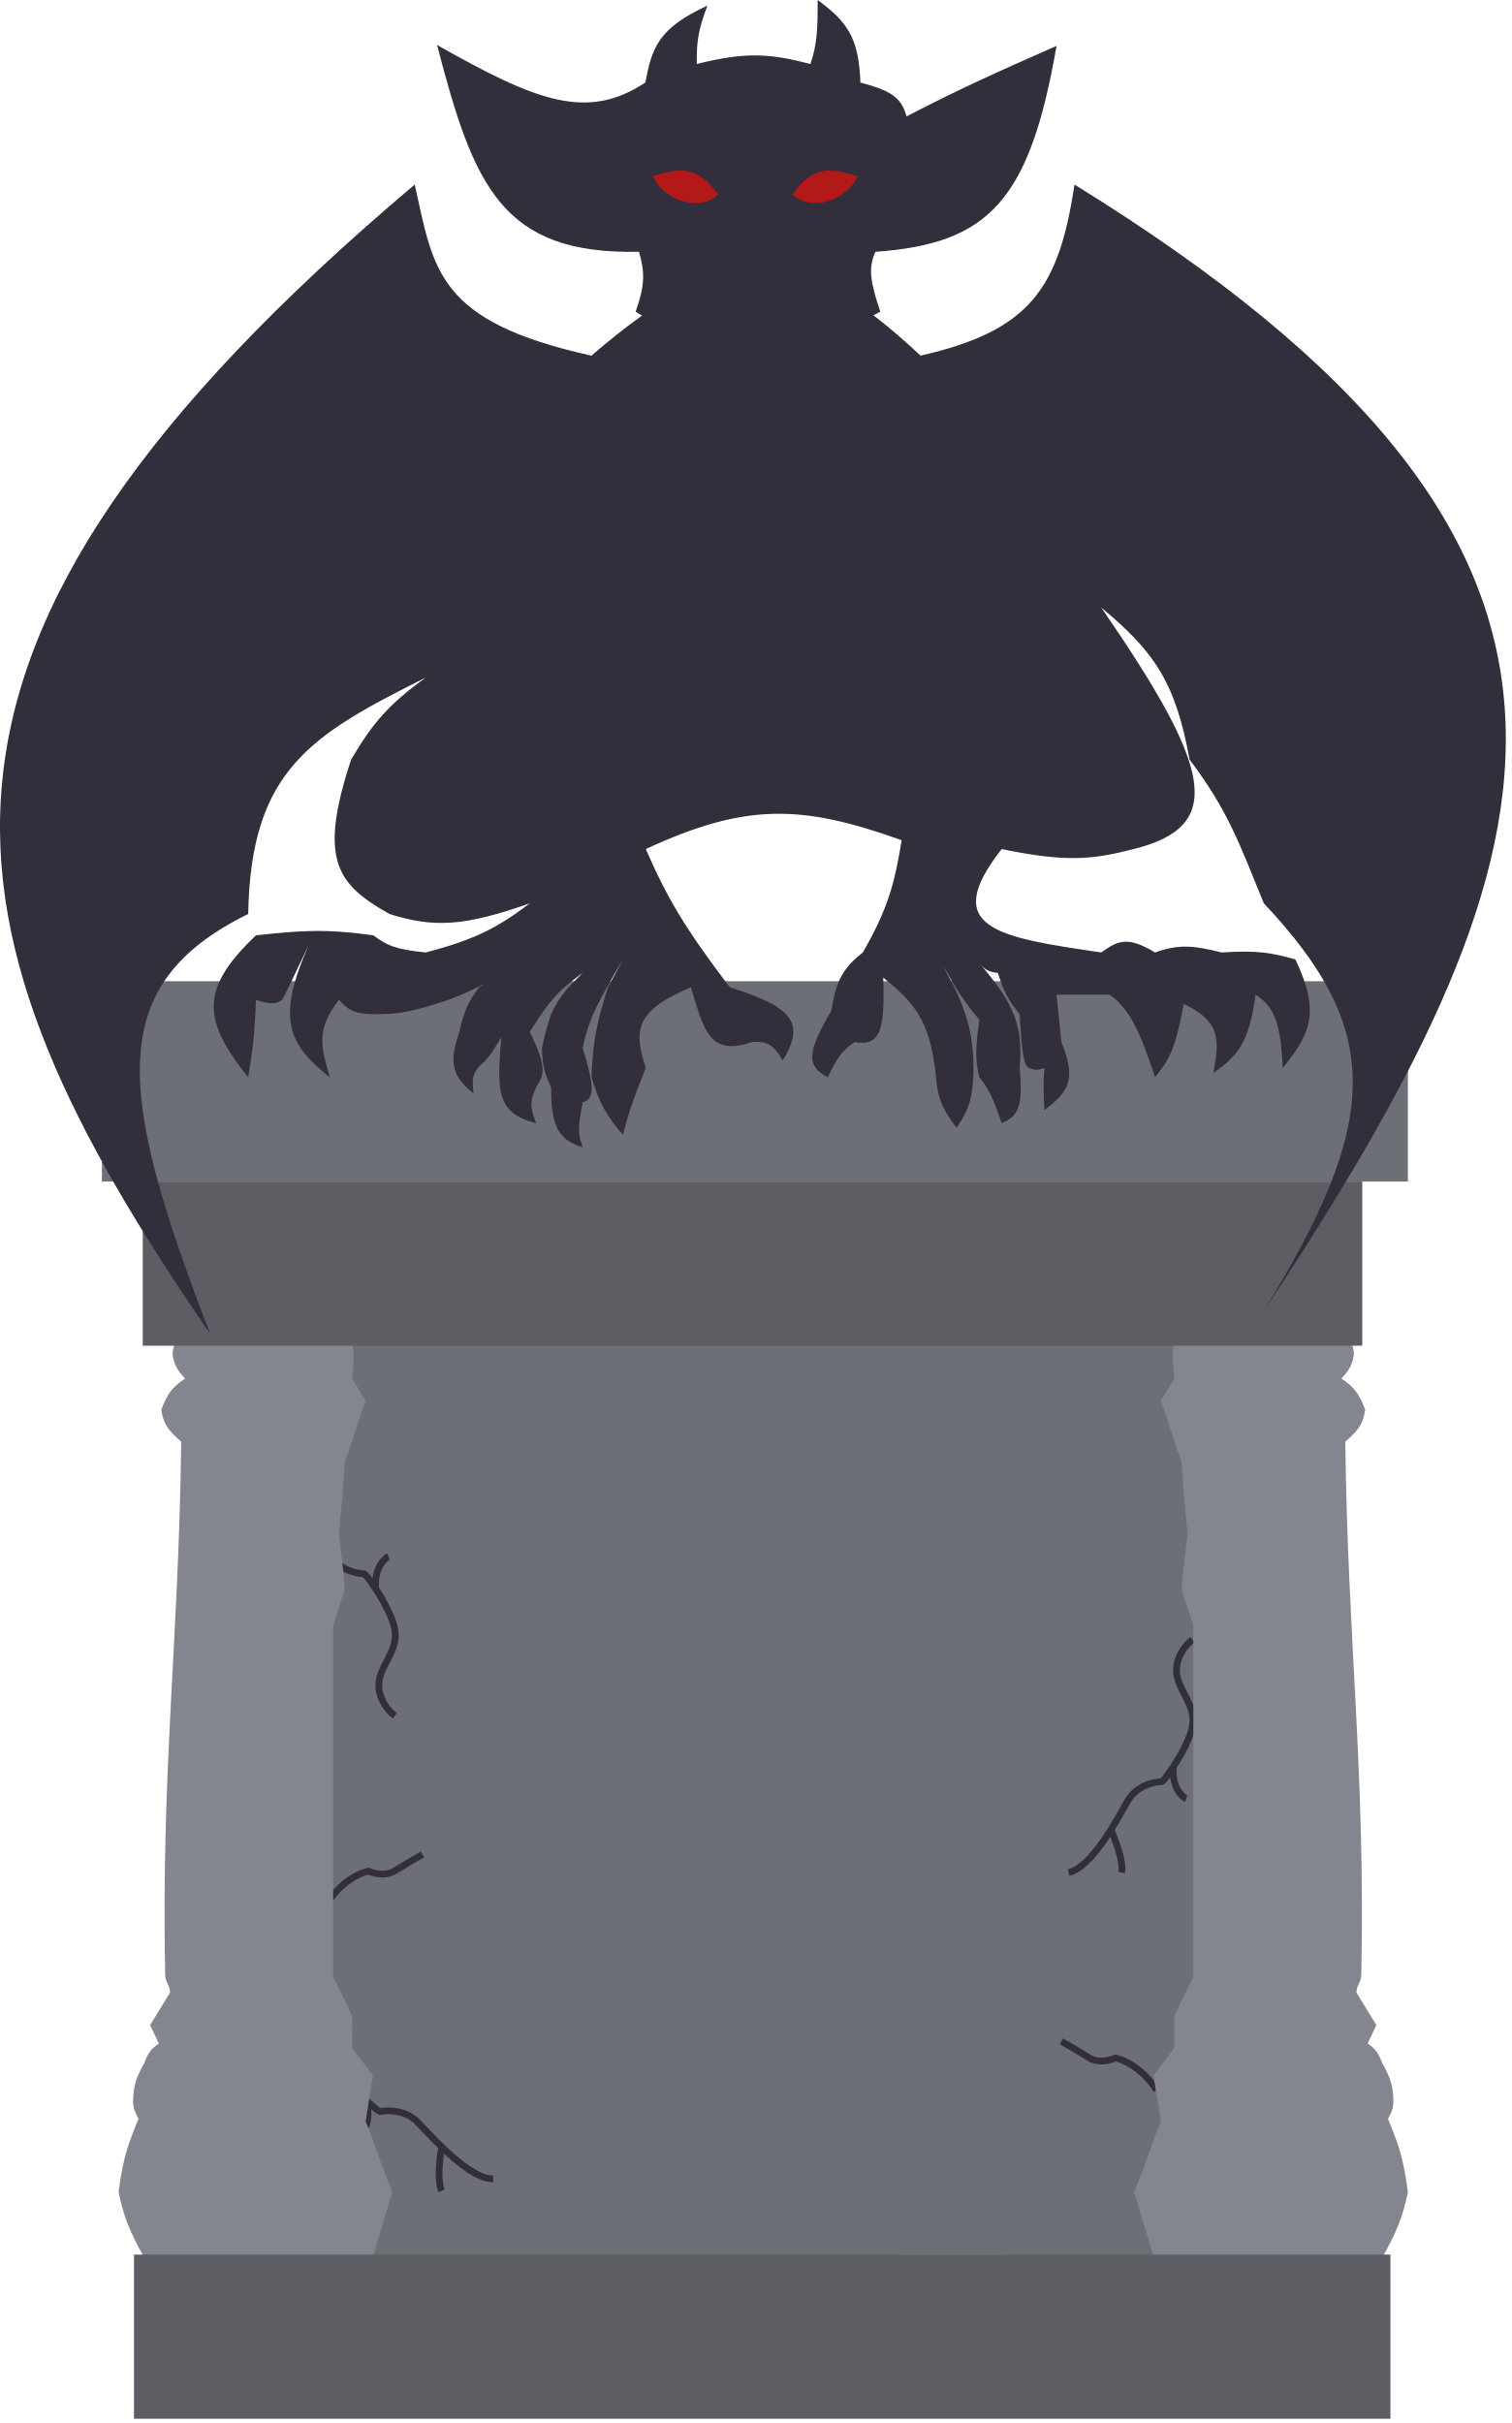
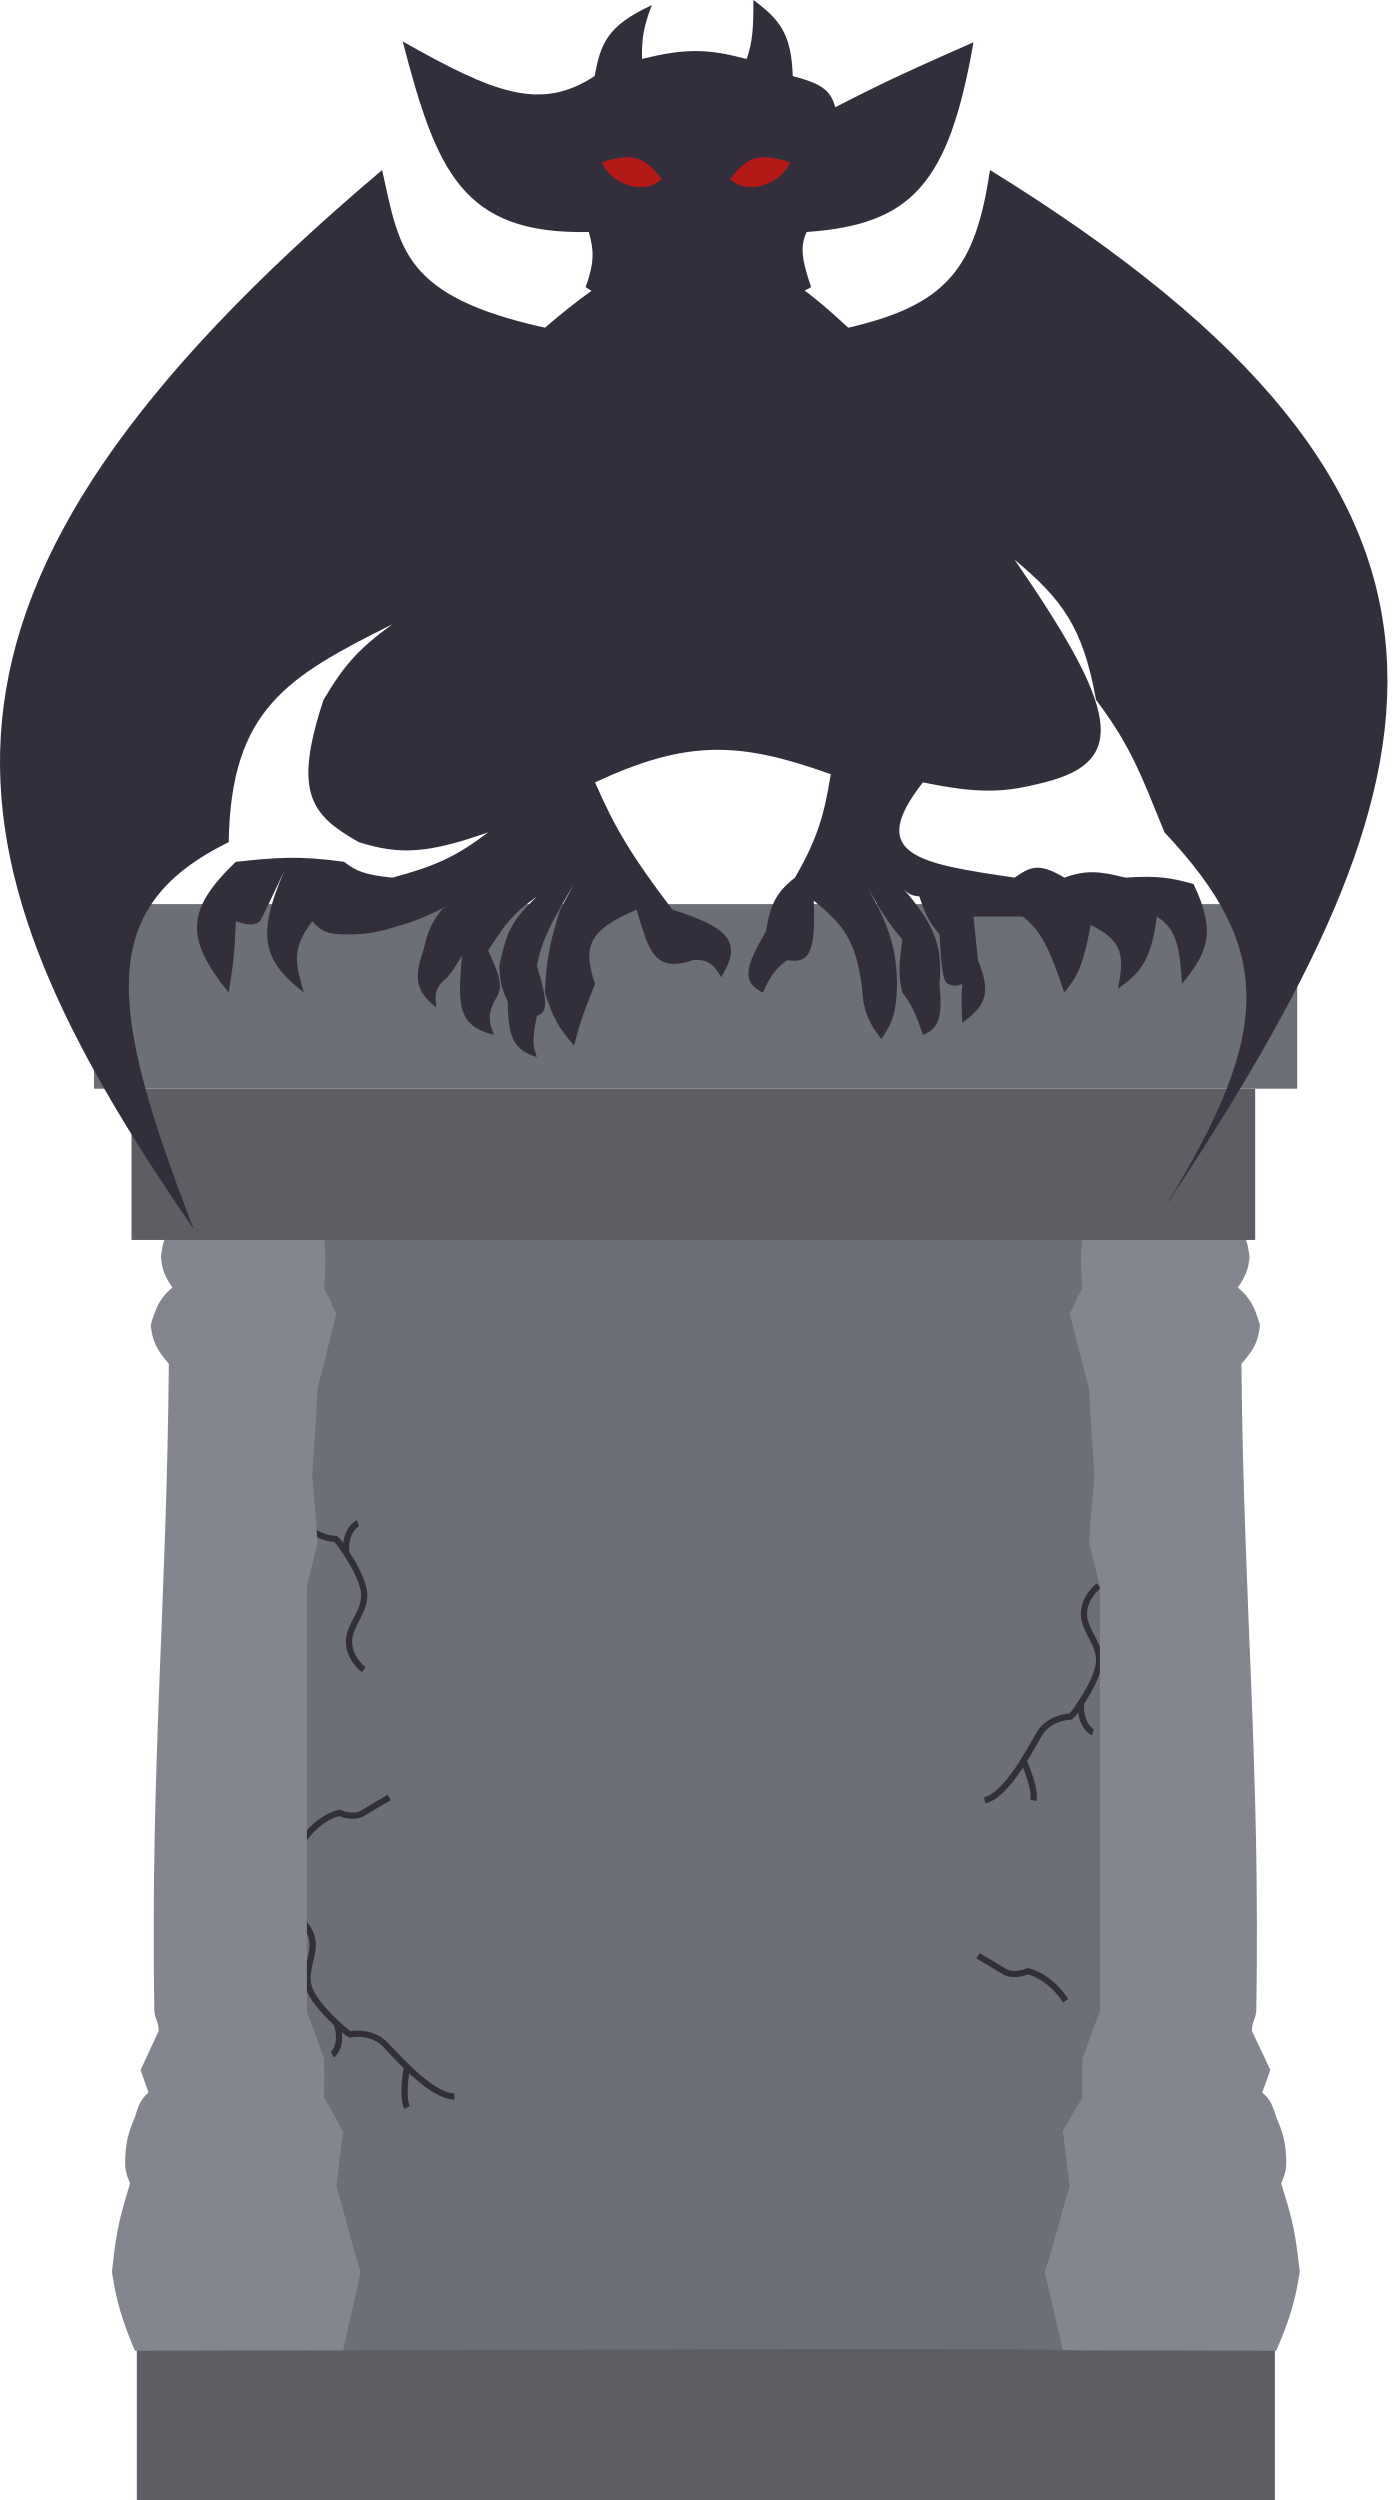
- <svg xmlns="http://www.w3.org/2000/svg" width="224" height="359" viewBox="0 0 224 359" fill="none">
-   <path d="M174.469 334.298C172.504 333.985 91.748 334.175 51.122 334.31L56.48 324.766L49.112 314.329L51.122 307.531L45.361 303.411V298.673L40.136 292.905V285.558V240.789L43.351 235.57L41.744 227.193L43.351 216.687L49.112 207.555L45.361 204.396C45.908 201.874 45.826 200.556 45.361 198.285H187.768V203.229L182.945 209.477L190.18 214.627L187.768 238.248V254.178V265.233L185.089 275.464L187.768 293.18L182.945 296.133L176.113 314.329L169.147 324.766C170.827 327.888 174.088 333.874 174.469 334.298C174.493 334.302 174.506 334.306 174.506 334.31C174.506 334.33 174.493 334.325 174.469 334.298Z" fill="#6C6F76" />
-   <path d="M176.674 242.944C175.883 243.516 174.3 245.225 174.3 247.478C174.3 250.295 177.249 252.494 176.674 255.723C176.346 257.563 175.001 259.978 173.829 261.769M158.332 277.434C160.502 276.959 162.787 273.959 164.577 271.113M164.577 271.113C165.634 269.432 166.52 267.805 167.107 266.785C168.373 264.586 170.992 263.99 172.142 263.968L172.574 263.555C172.912 263.114 173.356 262.492 173.829 261.769M164.577 271.113C165.253 272.579 166.518 275.895 166.172 277.434M173.829 261.769C173.581 265.342 175.595 266.464 175.739 266.51" stroke="#322E3C" />
-   <path d="M58.495 254.211C57.704 253.639 56.121 251.93 56.121 249.677C56.121 246.86 59.071 244.661 58.495 241.432C58.167 239.592 56.822 237.177 55.651 235.386M40.153 219.721C42.324 220.196 44.608 223.196 46.398 226.042M46.398 226.042C47.456 227.723 48.341 229.35 48.929 230.37C50.195 232.569 52.813 233.164 53.964 233.187L54.395 233.599C54.733 234.041 55.178 234.663 55.651 235.386M46.398 226.042C47.074 224.576 48.339 221.26 47.994 219.721M55.651 235.386C55.402 231.813 57.416 230.691 57.56 230.645" stroke="#322E3C" />
-   <path d="M46.725 293.447C47.636 293.825 49.596 295.128 50.153 297.318C50.849 300.055 48.526 302.857 49.884 305.865C50.657 307.579 52.561 309.622 54.142 311.099M73.073 322.827C70.846 322.854 67.885 320.454 65.442 318.092M65.442 318.092C63.999 316.697 62.737 315.316 61.913 314.457C60.14 312.606 57.449 312.618 56.325 312.855L55.803 312.552C55.366 312.199 54.78 311.695 54.142 311.099M65.442 318.092C65.148 319.669 64.738 323.177 65.454 324.594M54.142 311.099C55.266 314.514 53.587 316.059 53.458 316.136" stroke="#322E3C" />
-   <path d="M48.497 281.969C50.626 278.671 53.46 277.434 54.611 277.228C55.33 277.571 57.099 278.052 58.423 277.228C59.746 276.403 61.755 275.235 62.595 274.754" stroke="#322E3C" />
-   <path d="M171.352 309.657C169.222 306.359 166.388 305.122 165.238 304.916C164.518 305.26 162.749 305.741 161.425 304.916C160.102 304.092 158.093 302.924 157.254 302.443" stroke="#322E3C" />
-   <path d="M55.258 334.322L21.308 334.391C19.105 330.438 18.308 328.335 17.567 324.772C18.332 319.003 19.168 317.378 20.517 313.917C19.835 312.709 19.678 312.066 19.725 310.962C19.825 308.751 20.273 307.661 21.308 305.809C21.868 304.425 22.193 303.655 23.538 302.786L22.243 300.038L25.192 295.229C25.169 294.089 24.492 293.723 24.473 292.618C23.854 262.241 26.485 243.347 26.846 213.606C24.735 211.806 24.166 210.765 23.897 208.866C24.758 206.609 25.458 205.538 27.422 204.262C26.157 202.889 25.761 202.073 25.552 200.552C25.806 198.722 26.263 197.895 27.422 196.636L52.165 198.216C52.462 200.604 52.445 201.522 52.165 204.331C53.102 205.629 53.326 206.315 54.179 207.491C52.95 210.915 52.321 213.289 51.086 216.629C50.779 221.981 50.533 223.614 50.223 227.21C50.498 230.091 50.857 231.937 51.086 235.523C50.377 237.732 50.036 238.718 49.36 240.814V292.893C50.473 294.966 51.144 296.603 52.165 298.664C52.198 300.529 52.176 301.336 52.165 303.405L55.258 307.527C54.807 310.182 54.641 311.408 54.179 314.329C55.626 317.689 56.175 320.172 58.135 324.772C56.908 328.862 56.279 330.873 55.258 334.322Z" fill="#83868F" />
-   <path d="M170.903 334.322L204.853 334.391C207.056 330.438 207.854 328.335 208.594 324.772C207.829 319.003 206.993 317.378 205.645 313.917C206.326 312.709 206.483 312.066 206.436 310.962C206.336 308.751 205.888 307.661 204.853 305.809C204.293 304.425 203.969 303.655 202.624 302.786L203.918 300.038L200.969 295.229C200.992 294.089 201.669 293.723 201.689 292.618C202.307 262.241 199.676 243.347 199.315 213.606C201.427 211.806 201.995 210.765 202.264 208.866C201.404 206.609 200.703 205.538 198.74 204.262C200.004 202.889 200.401 202.073 200.61 200.552C200.355 198.722 199.898 197.895 198.74 196.636L173.996 198.216C173.699 200.604 173.716 201.522 173.996 204.331C173.059 205.629 172.835 206.315 171.982 207.491C173.211 210.915 173.84 213.289 175.075 216.629C175.382 221.981 175.628 223.614 175.938 227.21C175.663 230.091 175.304 231.937 175.075 235.523C175.784 237.732 176.125 238.718 176.801 240.814V292.893C175.688 294.966 175.017 296.603 173.996 298.664C173.963 300.529 173.985 301.336 173.996 303.405L170.903 307.527C171.354 310.182 171.521 311.408 171.982 314.329C170.535 317.689 169.986 320.172 168.026 324.772C169.254 328.862 169.882 330.873 170.903 334.322Z" fill="#83868F" />
+ <svg xmlns="http://www.w3.org/2000/svg" width="224" height="402" viewBox="0 0 224 402" fill="none">
+   <rect x="22" y="376" width="183" height="26" fill="#5C5E64" />
+   <path d="M174.294 377.969C172.33 377.554 91.597 377.805 50.982 377.984L56.339 365.355L48.973 351.545L50.982 342.551L45.223 337.099V330.83L40 323.198V313.477V254.239L43.214 247.334L41.607 236.25L43.214 222.349L48.973 210.265L45.223 206.086C45.77 202.749 45.688 201.005 45.223 198H187.589V204.542L182.768 212.809L190 219.624L187.589 250.878V271.956V286.584L184.911 300.121L187.589 323.562L182.768 327.469L175.938 351.545L168.973 365.355C170.653 369.486 173.913 377.407 174.294 377.969C174.318 377.974 174.33 377.979 174.33 377.984C174.33 378.01 174.318 378.004 174.294 377.969Z" fill="#6C6F76" />
+   <path d="M176.674 255C175.883 255.573 174.3 257.281 174.3 259.535C174.3 262.352 177.249 264.55 176.674 267.779C176.346 269.62 175.001 272.034 173.829 273.825M158.332 289.49C160.502 289.015 162.787 286.015 164.577 283.169M164.577 283.169C165.634 281.488 166.52 279.861 167.107 278.841C168.373 276.642 170.992 276.047 172.142 276.024L172.574 275.612C172.912 275.17 173.356 274.549 173.829 273.825M164.577 283.169C165.253 284.635 166.518 287.951 166.172 289.49M173.829 273.825C173.581 277.398 175.595 278.52 175.739 278.566" stroke="#322E3C" />
+   <path d="M58.495 268.49C57.704 267.918 56.121 266.209 56.121 263.956C56.121 261.139 59.071 258.94 58.495 255.711C58.167 253.871 56.822 251.456 55.651 249.665M40.153 234C42.324 234.475 44.608 237.475 46.398 240.321M46.398 240.321C47.456 242.002 48.341 243.629 48.929 244.649C50.195 246.848 52.813 247.443 53.964 247.466L54.395 247.879C54.733 248.32 55.178 248.942 55.651 249.665M46.398 240.321C47.074 238.855 48.339 235.539 47.994 234M55.651 249.665C55.402 246.092 57.416 244.97 57.56 244.924" stroke="#322E3C" />
+   <path d="M46.725 307.726C47.636 308.104 49.596 309.407 50.153 311.597C50.849 314.334 48.526 317.136 49.884 320.144C50.657 321.858 52.561 323.901 54.142 325.378M73.073 337.106C70.846 337.133 67.885 334.733 65.442 332.371M65.442 332.371C63.999 330.976 62.737 329.595 61.913 328.736C60.14 326.885 57.449 326.897 56.325 327.134L55.803 326.831C55.366 326.478 54.78 325.974 54.142 325.378M65.442 332.371C65.148 333.948 64.738 337.456 65.454 338.873M54.142 325.378C55.266 328.794 53.587 330.338 53.458 330.415" stroke="#322E3C" />
+   <path d="M48.497 296.248C50.626 292.95 53.46 291.713 54.611 291.507C55.33 291.85 57.099 292.331 58.423 291.507C59.746 290.682 61.755 289.514 62.595 289.033" stroke="#322E3C" />
+   <path d="M171.352 321.713C169.222 318.415 166.388 317.179 165.238 316.972C164.518 317.316 162.749 317.797 161.425 316.972C160.102 316.148 158.093 314.98 157.254 314.499" stroke="#322E3C" />
+   <path d="M55.163 377.91L21.688 378C19.517 372.805 18.73 370.043 18 365.362C18.754 357.781 19.578 355.646 20.908 351.098C20.236 349.512 20.081 348.666 20.128 347.216C20.226 344.311 20.668 342.879 21.688 340.446C22.241 338.627 22.561 337.616 23.887 336.474L22.61 332.863L25.518 326.544C25.496 325.046 24.828 324.565 24.808 323.113C24.199 283.2 26.793 258.374 27.149 219.298C25.067 216.933 24.506 215.564 24.241 213.069C25.09 210.103 25.78 208.696 27.716 207.02C26.47 205.216 26.078 204.144 25.872 202.146C26.124 199.741 26.574 198.654 27.716 197L52.114 199.076C52.407 202.214 52.389 203.42 52.114 207.111C53.037 208.816 53.258 209.718 54.099 211.263C52.888 215.762 52.267 218.881 51.05 223.27C50.747 230.301 50.504 232.448 50.199 237.172C50.47 240.957 50.824 243.383 51.05 248.095C50.351 250.997 50.014 252.292 49.347 255.046V323.474C50.445 326.198 51.107 328.349 52.114 331.057C52.146 333.508 52.124 334.568 52.114 337.286L55.163 342.703C54.719 346.192 54.554 347.801 54.099 351.64C55.526 356.055 56.067 359.317 58 365.362C56.789 370.735 56.17 373.378 55.163 377.91Z" fill="#83868F" />
+   <path d="M170.908 377.91L205.22 378C207.446 372.805 208.252 370.043 209 365.362C208.227 357.781 207.382 355.646 206.02 351.098C206.708 349.512 206.867 348.666 206.819 347.216C206.718 344.311 206.266 342.879 205.22 340.446C204.653 338.627 204.325 337.616 202.966 336.474L204.275 332.863L201.294 326.544C201.317 325.046 202.001 324.565 202.021 323.113C202.646 283.2 199.988 258.374 199.622 219.298C201.757 216.933 202.331 215.564 202.603 213.069C201.733 210.103 201.025 208.696 199.041 207.02C200.319 205.216 200.72 204.144 200.931 202.146C200.673 199.741 200.211 198.654 199.041 197L174.034 199.076C173.733 202.214 173.751 203.42 174.034 207.111C173.087 208.816 172.86 209.718 171.998 211.263C173.24 215.762 173.876 218.881 175.124 223.27C175.434 230.301 175.683 232.448 175.996 237.172C175.719 240.957 175.355 243.383 175.124 248.095C175.84 250.997 176.186 252.292 176.869 255.046V323.474C175.744 326.198 175.065 328.349 174.034 331.057C174.001 333.508 174.022 334.568 174.034 337.286L170.908 342.703C171.363 346.192 171.532 347.801 171.998 351.64C170.536 356.055 169.981 359.317 168 365.362C169.241 370.735 169.876 373.378 170.908 377.91Z" fill="#83868F" />
  <rect x="21.147" y="175.062" width="180.685" height="24.322" fill="#5C5E64" />
-   <rect x="19.852" y="334.047" width="186.152" height="24.322" fill="#5C5E64" />
  <rect x="15.105" y="145.381" width="193.488" height="29.681" fill="#6C6F76" />
  <path d="M101.722 92.334C99.928 86.181 129.992 83.951 128.048 90.685C126.105 97.418 103.516 98.487 101.722 92.334Z" fill="#322E3C" stroke="black" />
  <path d="M92.302 168.123C89.888 165.393 88.86 163.548 87.626 159.604C87.852 153.925 88.556 151.115 90.072 146.275L92.302 142.152C89.224 147.48 87.253 150.534 86.332 155.275C88.079 161.012 88.122 162.838 86.332 163.314C85.375 168.066 85.868 168.417 86.332 169.978C82.691 168.876 81.664 166.901 81.656 161.115C80.399 158.424 80.403 157.318 80.29 155.275C80.708 153.373 80.957 152.299 81.656 150.26C82.855 147.623 84.084 146.365 86.332 144.145C83.561 146.27 82.094 147.088 78.491 152.87C81.321 158.708 80.417 159.336 79.426 161.115C78.295 163.524 78.761 164.541 79.426 166.405C74.826 165.229 73.668 163.175 74.032 157.13C74.102 155.813 74.174 154.709 74.29 153.677L72.809 156.031L71.946 157.13C69.631 159.042 70.025 160.107 70.147 162.008C67.078 159.503 66.407 157.603 68.062 152.87C68.732 149.888 69.342 148.415 71.011 146.275C71.315 146.078 71.612 145.887 71.904 145.7C69.061 147.149 66.616 148.19 64.321 148.817C60.899 149.886 58.946 150.299 55.33 150.26C53.099 150.192 51.881 150.05 50.223 148.13C46.654 152.779 47.652 155.219 48.857 159.604C42.594 154.654 40.94 150.879 45.764 139.954C43.44 144.865 42.294 147.274 41.808 148.13C41.182 148.625 40.36 149.006 37.923 148.13C37.73 153.611 37.391 155.737 36.798 159.443L36.773 159.604C29.817 150.991 29.758 146.372 37.923 138.58C44.36 137.895 47.993 137.557 55.33 138.58C57.184 140.001 58.538 140.683 63.099 141.122C69.969 139.287 73.374 137.735 78.491 133.839C68.839 137.24 64.315 137.511 57.704 135.419C50.057 131.095 47.05 127.583 52.022 112.54C55.246 107.074 57.592 104.36 63.099 100.379C46.12 108.874 37.144 114.058 36.773 135.419C15.507 145.887 17.209 161.643 31.162 197.667C-10.038 137.774 -19.975 96.106 61.444 27.345C64.286 40.031 64.666 47.602 87.626 52.697C108.159 34.962 118.735 36.188 136.394 52.697C152.456 49.008 156.86 42.947 159.195 27.345C245.722 80.764 233.267 124.726 187.248 194.231C204.677 165.926 204.948 152.643 187.248 133.839C183.692 125.165 182.004 120.155 176.242 112.54C174.129 100.765 170.741 96.347 163.151 90.005C179.704 114.02 181.548 122.397 167.971 125.8C161.855 127.367 157.979 127.785 148.406 125.8C139.19 137.551 147.752 138.851 163.151 141.122C165.546 139.459 166.909 138.573 171.136 141.122C174.632 139.859 176.851 140.082 180.99 141.122C186.268 140.762 188.42 141.171 191.923 142.152C195.675 150.064 194.132 153.171 190.053 158.229C189.735 152.185 189.149 149.381 186.025 147.374C185.05 154.686 183.283 156.478 179.767 158.985C180.771 153.877 180.71 151.267 175.379 148.748C173.988 156.259 172.947 157.252 171.136 159.604C168.673 152.119 167.198 149.483 164.446 147.374H156.534L157.253 154.382C159.618 160.122 158.173 161.854 154.736 164.482C154.613 161.954 154.548 160.539 154.736 158.229C153.726 158.618 153.255 158.578 152.506 158.229C151.693 158.043 151.395 156.063 151.067 150.26C149.356 148.221 148.715 146.827 147.831 144.145C146.591 144.031 146.003 143.732 145.264 142.897C150.134 148.596 151.653 151.967 151.067 158.229C151.625 163.967 150.82 165.404 148.406 166.405C147.161 162.711 146.435 161.245 145.097 159.604C144.462 157.181 144.522 155.234 145.097 151.084C142.596 148.118 141.372 146.025 139.761 143.151C142.94 148.94 144.321 152.737 144.234 158.985C144.053 162.272 143.817 164.095 141.717 167.092C139.476 164.178 138.843 162.394 138.624 158.985C137.672 151.021 135.424 148.561 130.855 144.832C131.147 152.659 130.379 155.085 126.612 154.382C124.809 155.622 123.953 156.783 122.656 159.604C119.228 157.922 119.793 155.501 123.159 149.779C123.845 145.627 124.664 143.593 127.834 141.122C131.513 134.725 132.512 131.067 133.589 124.495C118.795 119.181 110.496 118.932 95.682 125.8C98.846 133.068 101.462 137.503 108.126 146.275C117.435 149.221 119.387 151.548 115.966 157.13C114.685 154.906 113.725 154.228 111.435 154.382C105.054 156.599 104.266 152.557 102.372 146.275C94.284 149.659 93.773 152.501 95.682 158.229C93.524 163.546 93.047 165.257 92.302 168.123Z" fill="#322E3C" />
  <path d="M94.675 37.307C74.314 37.724 70.189 27.551 64.753 6.664C79.402 14.949 86.923 17.969 95.61 12.23C96.608 7.026 97.519 4.211 104.817 0.824C103.461 4.339 103.181 6.222 103.235 9.481C110.602 7.633 114.153 7.948 120.066 9.481C121.042 6.692 121.153 4.408 121.145 0C125.467 3.193 127.254 5.526 127.475 12.23C131.727 13.37 133.546 14.301 134.308 17.245C142.19 13.175 147.168 10.918 156.534 6.802C152.557 29.712 146.518 36.119 129.705 37.307C128.595 39.711 128.955 41.806 130.424 46.17C128.982 47.05 127.825 47.315 125.389 47.544C120.995 52.856 118.061 54.078 112.37 54.552C106.361 53.847 103.369 52.012 98.344 47.544C96.589 47.522 95.683 47.203 94.172 46.17C95.608 42.13 95.524 40.28 94.675 37.307Z" fill="#322E3C" />
  <path d="M96.761 26.108C101.679 24.461 103.715 25.219 106.4 28.788C103.768 31.442 98.278 29.753 96.761 26.108Z" fill="#B31919" />
  <path d="M127.043 26.108C122.125 24.461 120.089 25.219 117.405 28.788C120.036 31.442 125.526 29.753 127.043 26.108Z" fill="#B31919" />
</svg>
